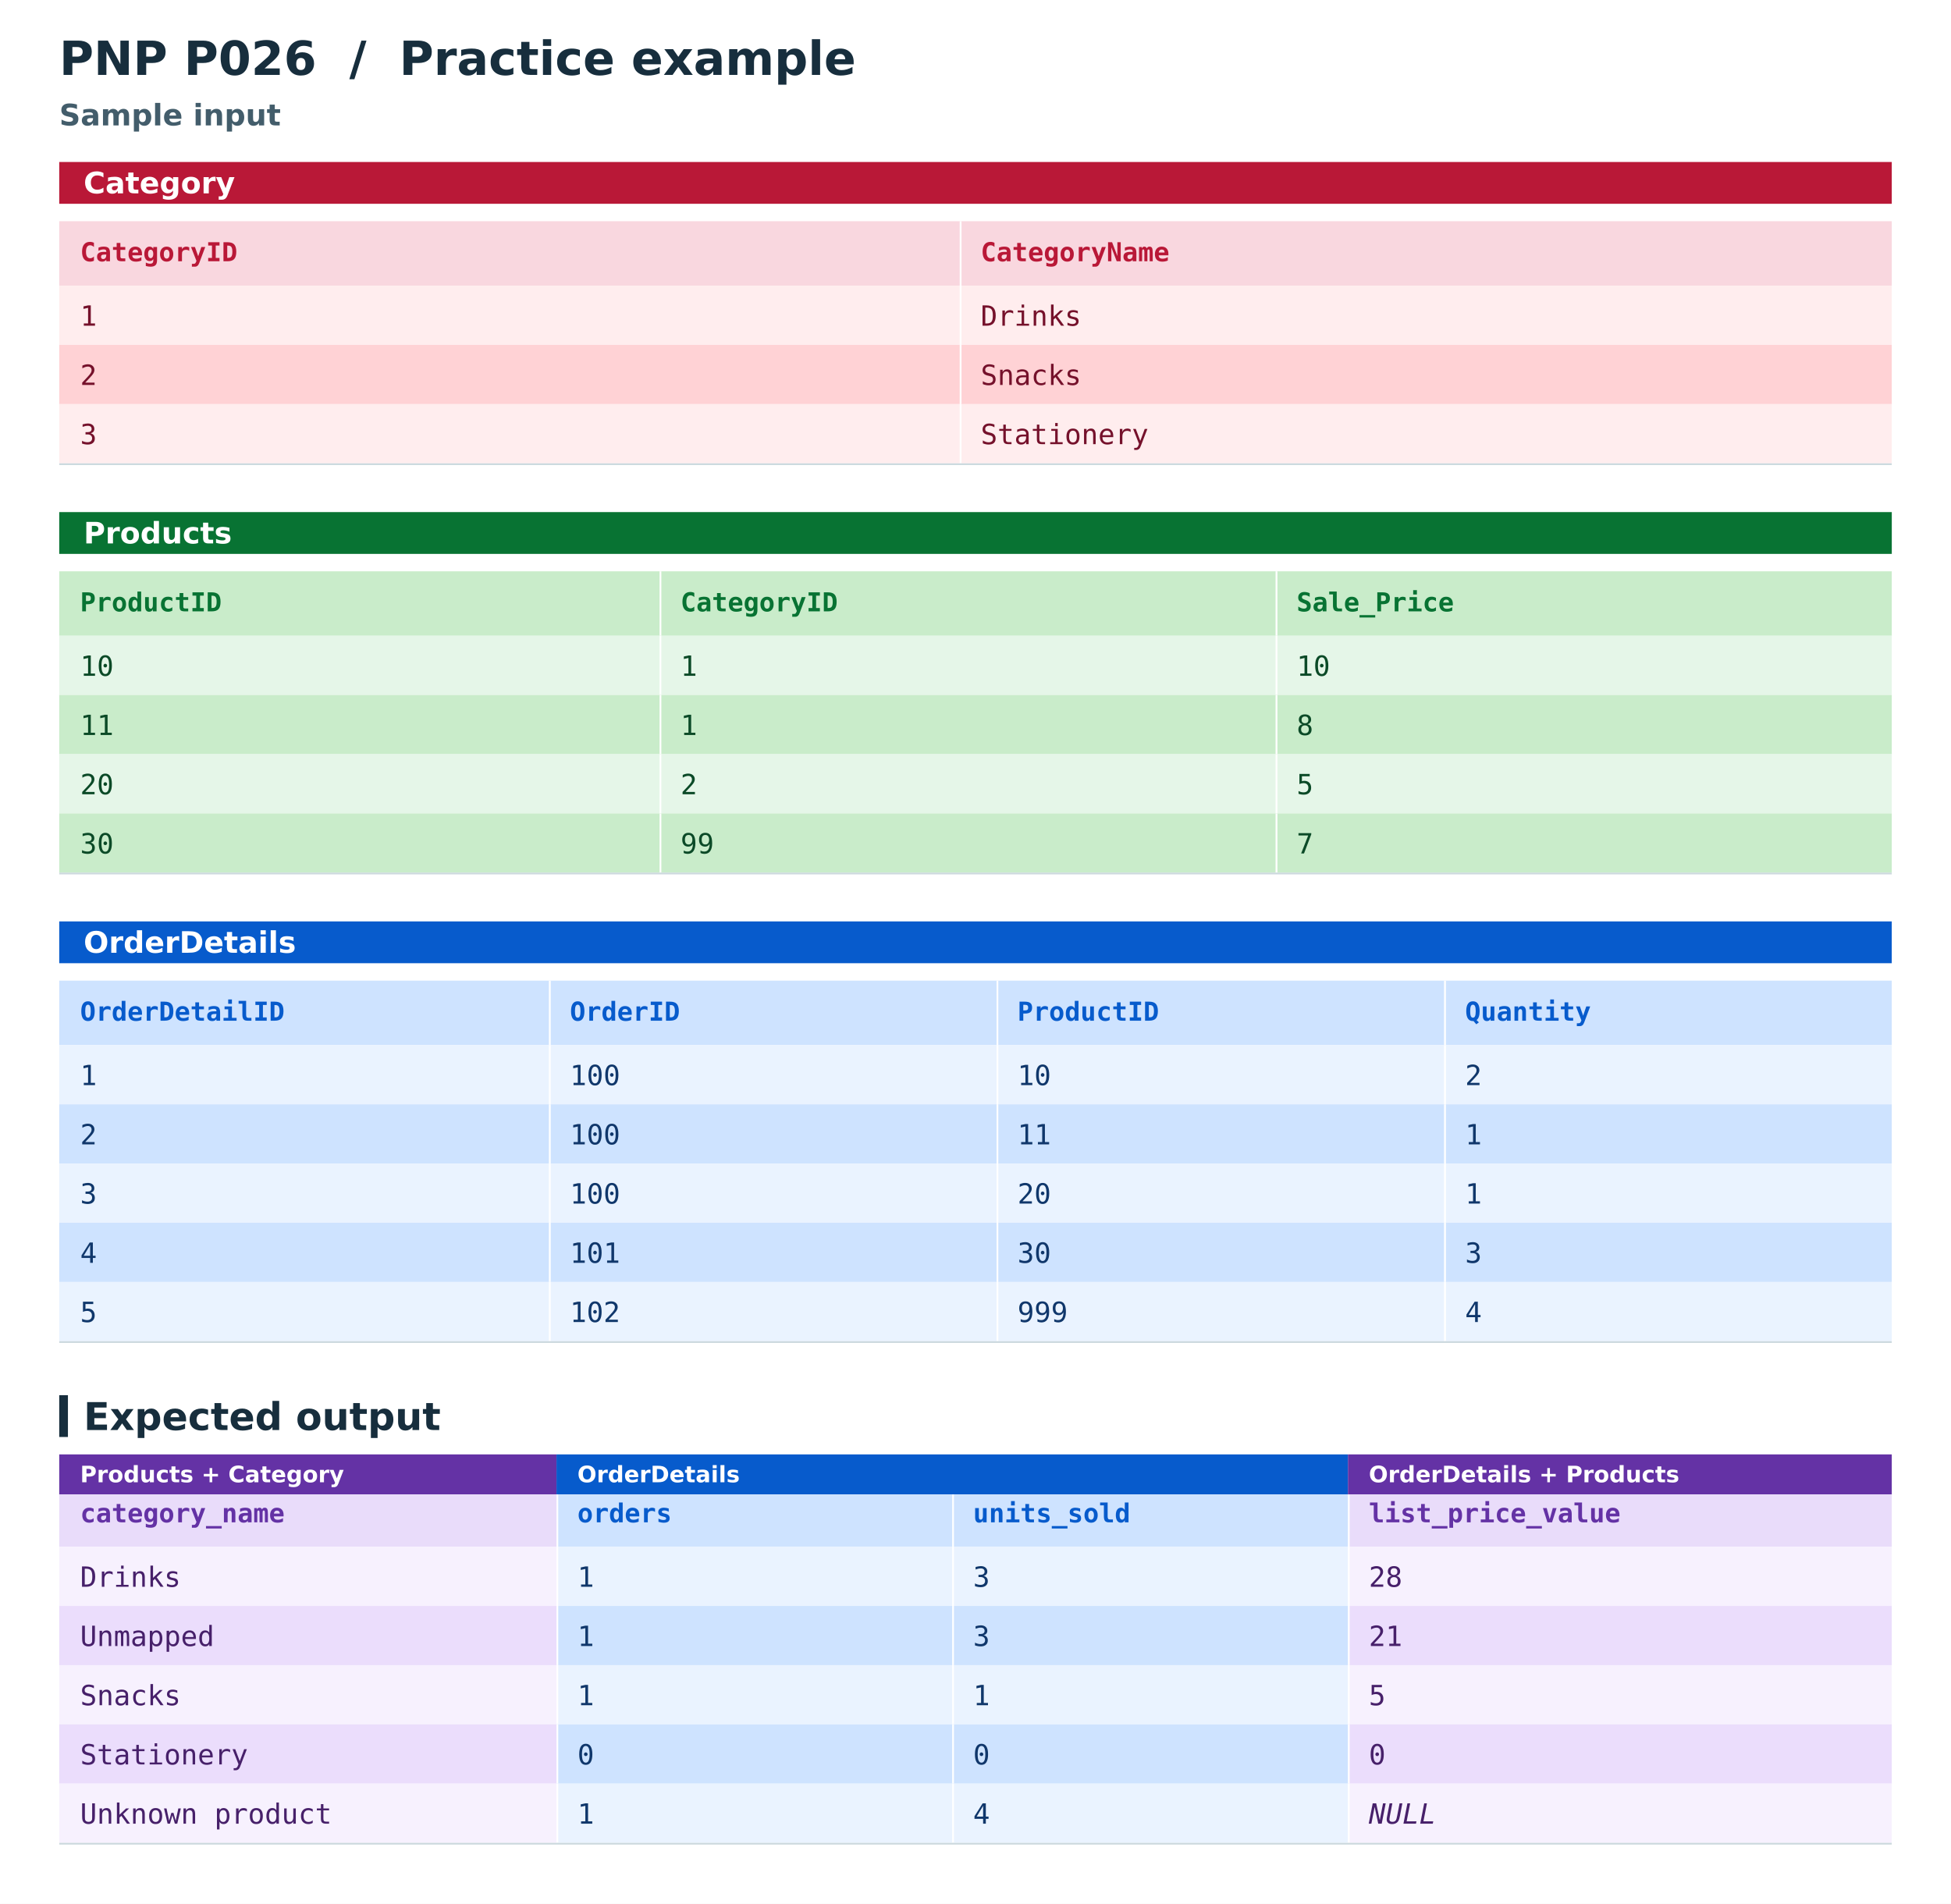
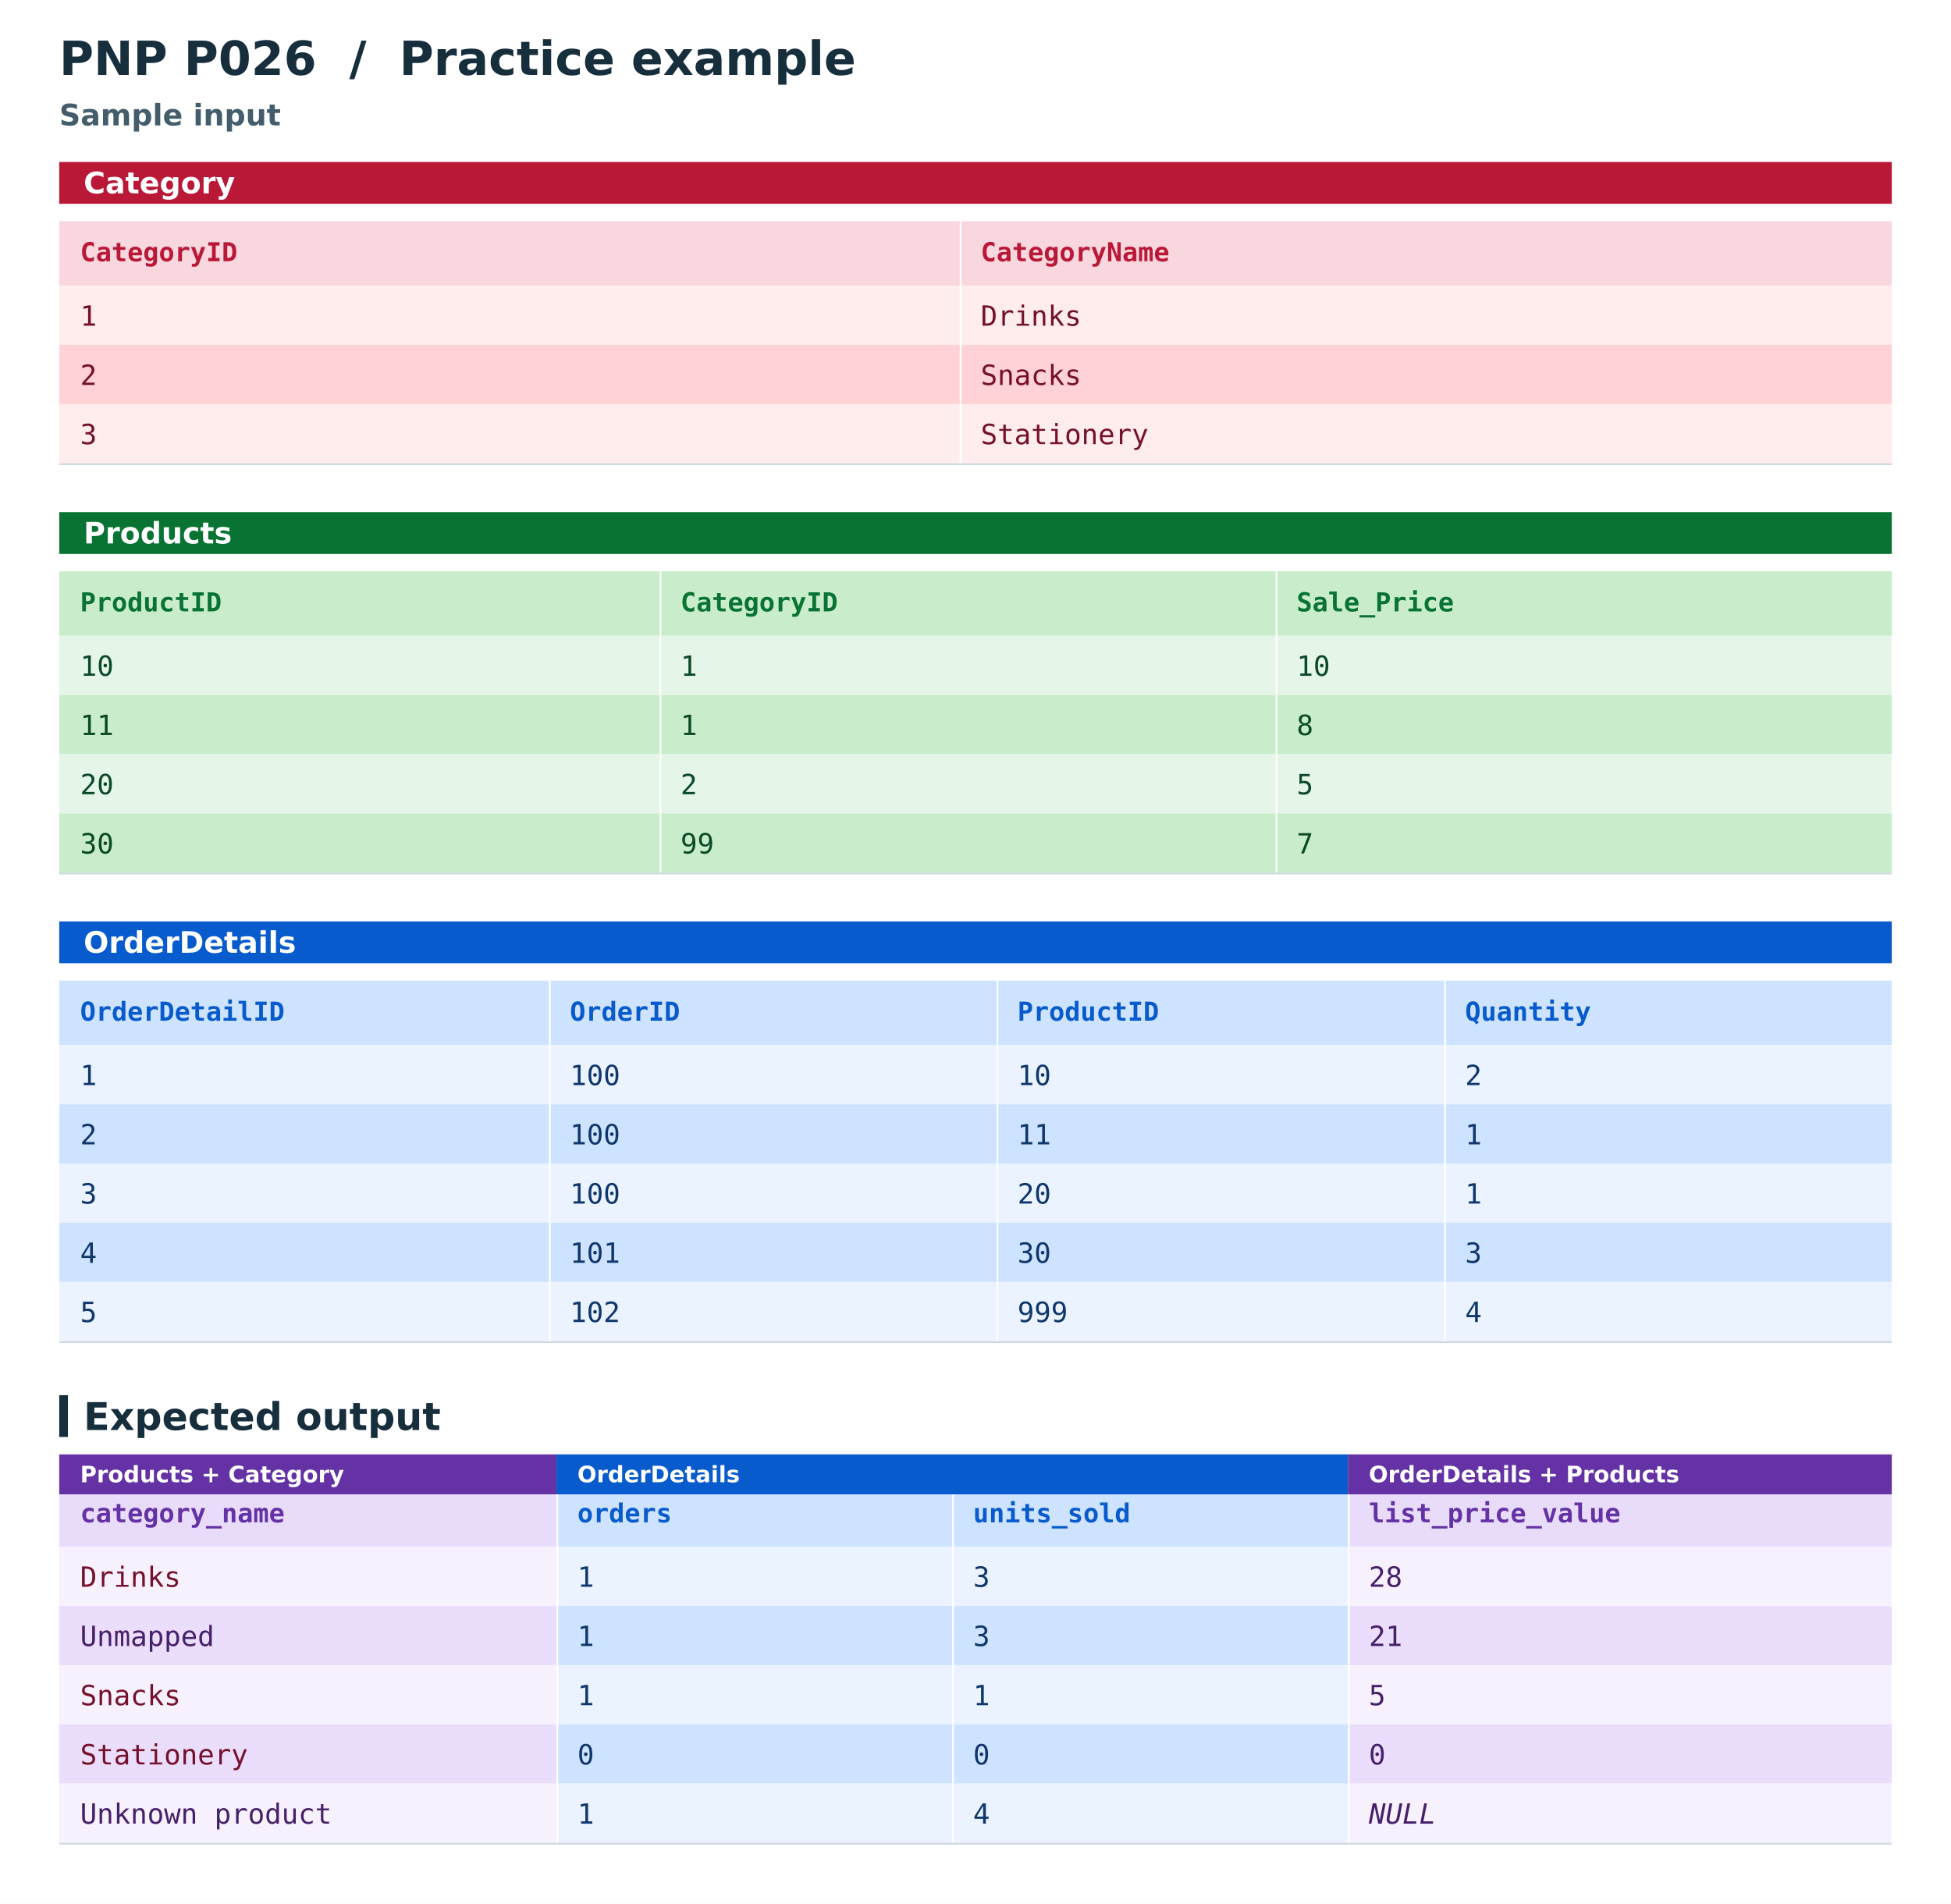
<svg xmlns="http://www.w3.org/2000/svg" width="1120" role="img" aria-labelledby="figure-title figure-desc" height="1093" viewBox="0 0 1120 1093">
  <rect x="0" y="0" width="1120" height="1093" fill="#ffffff" />
  <text x="34" y="43" font-size="27" fill="#172e3d" font-family="DejaVu Sans, sans-serif" font-weight="700" xml:space="preserve">PNP P026  /  Practice example</text>
  <text x="34" y="72" font-size="17" fill="#435d6b" font-family="DejaVu Sans, sans-serif" font-weight="700" xml:space="preserve">Sample input</text>
  <g data-table="Category">
    <rect x="34" y="93" width="1052" height="24" fill="#B91837" />
    <text x="48" y="111" font-size="17" fill="#ffffff" font-family="DejaVu Sans, sans-serif" font-weight="700" xml:space="preserve">Category</text>
    <g data-header="CategoryID" data-source="Category">
      <rect x="34" y="127" width="516.97" height="37" fill="#f9d7df" />
      <text x="46" y="150" font-size="15" fill="#B91837" font-family="DejaVu Sans Mono, monospace" font-weight="700" xml:space="preserve">CategoryID</text>
    </g>
    <g data-header="CategoryName" data-source="Category">
      <rect x="550.97" y="127" width="535.03" height="37" fill="#f9d7df" />
      <text x="562.97" y="150" font-size="15" fill="#B91837" font-family="DejaVu Sans Mono, monospace" font-weight="700" xml:space="preserve">CategoryName</text>
      <rect x="550.97" y="127" width="1" height="37" fill="#ffffff" />
    </g>
    <g data-column="CategoryID" data-row="1" data-source="Category" data-value="1">
      <rect x="34" y="164" width="516.97" height="34" fill="#FFEDEE" />
      <text x="46" y="187" font-size="16" fill="#75112B" font-family="DejaVu Sans Mono, monospace" xml:space="preserve">1</text>
    </g>
    <g data-column="CategoryName" data-row="1" data-source="Category" data-value="Drinks">
      <rect x="550.97" y="164" width="535.03" height="34" fill="#FFEDEE" />
      <rect x="550.97" y="164" width="1" height="34" fill="#ffffff" />
      <text x="562.97" y="187" font-size="16" fill="#75112B" font-family="DejaVu Sans Mono, monospace" xml:space="preserve">Drinks</text>
    </g>
    <g data-column="CategoryID" data-row="2" data-source="Category" data-value="2">
      <rect x="34" y="198" width="516.97" height="34" fill="#FFD2D5" />
      <text x="46" y="221" font-size="16" fill="#75112B" font-family="DejaVu Sans Mono, monospace" xml:space="preserve">2</text>
    </g>
    <g data-column="CategoryName" data-row="2" data-source="Category" data-value="Snacks">
      <rect x="550.97" y="198" width="535.03" height="34" fill="#FFD2D5" />
      <rect x="550.97" y="198" width="1" height="34" fill="#ffffff" />
      <text x="562.97" y="221" font-size="16" fill="#75112B" font-family="DejaVu Sans Mono, monospace" xml:space="preserve">Snacks</text>
    </g>
    <g data-column="CategoryID" data-row="3" data-source="Category" data-value="3">
      <rect x="34" y="232" width="516.97" height="34" fill="#FFEDEE" />
      <text x="46" y="255" font-size="16" fill="#75112B" font-family="DejaVu Sans Mono, monospace" xml:space="preserve">3</text>
    </g>
    <g data-column="CategoryName" data-row="3" data-source="Category" data-value="Stationery">
      <rect x="550.97" y="232" width="535.03" height="34" fill="#FFEDEE" />
      <rect x="550.97" y="232" width="1" height="34" fill="#ffffff" />
      <text x="562.97" y="255" font-size="16" fill="#75112B" font-family="DejaVu Sans Mono, monospace" xml:space="preserve">Stationery</text>
    </g>
    <rect x="34" y="266" width="1052" height="1" fill="#ccd9de" />
  </g>
  <g data-table="Products">
    <rect x="34" y="294" width="1052.01" height="24" fill="#087333" />
    <text x="48" y="312" font-size="17" fill="#ffffff" font-family="DejaVu Sans, sans-serif" font-weight="700" xml:space="preserve">Products</text>
    <g data-header="ProductID" data-source="Products">
      <rect x="34" y="328" width="344.65" height="37" fill="#c9ecca" />
      <text x="46" y="351" font-size="15" fill="#087333" font-family="DejaVu Sans Mono, monospace" font-weight="700" xml:space="preserve">ProductID</text>
    </g>
    <g data-header="CategoryID" data-source="Products">
      <rect x="378.65" y="328" width="353.68" height="37" fill="#c9ecca" />
      <text x="390.65" y="351" font-size="15" fill="#087333" font-family="DejaVu Sans Mono, monospace" font-weight="700" xml:space="preserve">CategoryID</text>
      <rect x="378.65" y="328" width="1" height="37" fill="#ffffff" />
    </g>
    <g data-header="Sale_Price" data-source="Products">
      <rect x="732.32" y="328" width="353.68" height="37" fill="#c9ecca" />
      <text x="744.32" y="351" font-size="15" fill="#087333" font-family="DejaVu Sans Mono, monospace" font-weight="700" xml:space="preserve">Sale_Price</text>
      <rect x="732.32" y="328" width="1" height="37" fill="#ffffff" />
    </g>
    <g data-column="ProductID" data-row="1" data-source="Products" data-value="10">
      <rect x="34" y="365" width="344.65" height="34" fill="#E5F6E8" />
      <text x="46" y="388" font-size="16" fill="#0B4A27" font-family="DejaVu Sans Mono, monospace" xml:space="preserve">10</text>
    </g>
    <g data-column="CategoryID" data-row="1" data-source="Products" data-value="1">
      <rect x="378.65" y="365" width="353.68" height="34" fill="#E5F6E8" />
      <rect x="378.65" y="365" width="1" height="34" fill="#ffffff" />
      <text x="390.65" y="388" font-size="16" fill="#0B4A27" font-family="DejaVu Sans Mono, monospace" xml:space="preserve">1</text>
    </g>
    <g data-column="Sale_Price" data-row="1" data-source="Products" data-value="10">
      <rect x="732.32" y="365" width="353.68" height="34" fill="#E5F6E8" />
      <rect x="732.32" y="365" width="1" height="34" fill="#ffffff" />
      <text x="744.32" y="388" font-size="16" fill="#0B4A27" font-family="DejaVu Sans Mono, monospace" xml:space="preserve">10</text>
    </g>
    <g data-column="ProductID" data-row="2" data-source="Products" data-value="11">
      <rect x="34" y="399" width="344.65" height="34" fill="#C9ECCA" />
      <text x="46" y="422" font-size="16" fill="#0B4A27" font-family="DejaVu Sans Mono, monospace" xml:space="preserve">11</text>
    </g>
    <g data-column="CategoryID" data-row="2" data-source="Products" data-value="1">
      <rect x="378.65" y="399" width="353.68" height="34" fill="#C9ECCA" />
      <rect x="378.65" y="399" width="1" height="34" fill="#ffffff" />
      <text x="390.65" y="422" font-size="16" fill="#0B4A27" font-family="DejaVu Sans Mono, monospace" xml:space="preserve">1</text>
    </g>
    <g data-column="Sale_Price" data-row="2" data-source="Products" data-value="8">
      <rect x="732.32" y="399" width="353.68" height="34" fill="#C9ECCA" />
      <rect x="732.32" y="399" width="1" height="34" fill="#ffffff" />
      <text x="744.32" y="422" font-size="16" fill="#0B4A27" font-family="DejaVu Sans Mono, monospace" xml:space="preserve">8</text>
    </g>
    <g data-column="ProductID" data-row="3" data-source="Products" data-value="20">
      <rect x="34" y="433" width="344.65" height="34" fill="#E5F6E8" />
      <text x="46" y="456" font-size="16" fill="#0B4A27" font-family="DejaVu Sans Mono, monospace" xml:space="preserve">20</text>
    </g>
    <g data-column="CategoryID" data-row="3" data-source="Products" data-value="2">
      <rect x="378.65" y="433" width="353.68" height="34" fill="#E5F6E8" />
      <rect x="378.65" y="433" width="1" height="34" fill="#ffffff" />
      <text x="390.65" y="456" font-size="16" fill="#0B4A27" font-family="DejaVu Sans Mono, monospace" xml:space="preserve">2</text>
    </g>
    <g data-column="Sale_Price" data-row="3" data-source="Products" data-value="5">
      <rect x="732.32" y="433" width="353.68" height="34" fill="#E5F6E8" />
      <rect x="732.32" y="433" width="1" height="34" fill="#ffffff" />
      <text x="744.32" y="456" font-size="16" fill="#0B4A27" font-family="DejaVu Sans Mono, monospace" xml:space="preserve">5</text>
    </g>
    <g data-column="ProductID" data-row="4" data-source="Products" data-value="30">
      <rect x="34" y="467" width="344.65" height="34" fill="#C9ECCA" />
      <text x="46" y="490" font-size="16" fill="#0B4A27" font-family="DejaVu Sans Mono, monospace" xml:space="preserve">30</text>
    </g>
    <g data-column="CategoryID" data-row="4" data-source="Products" data-value="99">
      <rect x="378.65" y="467" width="353.68" height="34" fill="#C9ECCA" />
      <rect x="378.65" y="467" width="1" height="34" fill="#ffffff" />
      <text x="390.65" y="490" font-size="16" fill="#0B4A27" font-family="DejaVu Sans Mono, monospace" xml:space="preserve">99</text>
    </g>
    <g data-column="Sale_Price" data-row="4" data-source="Products" data-value="7">
      <rect x="732.32" y="467" width="353.68" height="34" fill="#C9ECCA" />
      <rect x="732.32" y="467" width="1" height="34" fill="#ffffff" />
      <text x="744.32" y="490" font-size="16" fill="#0B4A27" font-family="DejaVu Sans Mono, monospace" xml:space="preserve">7</text>
    </g>
    <rect x="34" y="501" width="1052" height="1" fill="#ccd9de" />
  </g>
  <g data-table="OrderDetails">
    <rect x="34" y="529" width="1051.99" height="24" fill="#075BCC" />
    <text x="48" y="547" font-size="17" fill="#ffffff" font-family="DejaVu Sans, sans-serif" font-weight="700" xml:space="preserve">OrderDetails</text>
    <g data-header="OrderDetailID" data-source="OrderDetails">
      <rect x="34" y="563" width="281.14" height="37" fill="#cee3ff" />
      <text x="46" y="586" font-size="15" fill="#075BCC" font-family="DejaVu Sans Mono, monospace" font-weight="700" xml:space="preserve">OrderDetailID</text>
    </g>
    <g data-header="OrderID" data-source="OrderDetails">
      <rect x="315.14" y="563" width="256.95" height="37" fill="#cee3ff" />
      <text x="327.14" y="586" font-size="15" fill="#075BCC" font-family="DejaVu Sans Mono, monospace" font-weight="700" xml:space="preserve">OrderID</text>
      <rect x="315.14" y="563" width="1" height="37" fill="#ffffff" />
    </g>
    <g data-header="ProductID" data-source="OrderDetails">
      <rect x="572.09" y="563" width="256.95" height="37" fill="#cee3ff" />
      <text x="584.09" y="586" font-size="15" fill="#075BCC" font-family="DejaVu Sans Mono, monospace" font-weight="700" xml:space="preserve">ProductID</text>
      <rect x="572.09" y="563" width="1" height="37" fill="#ffffff" />
    </g>
    <g data-header="Quantity" data-source="OrderDetails">
      <rect x="829.05" y="563" width="256.95" height="37" fill="#cee3ff" />
      <text x="841.05" y="586" font-size="15" fill="#075BCC" font-family="DejaVu Sans Mono, monospace" font-weight="700" xml:space="preserve">Quantity</text>
      <rect x="829.05" y="563" width="1" height="37" fill="#ffffff" />
    </g>
    <g data-column="OrderDetailID" data-row="1" data-source="OrderDetails" data-value="1">
      <rect x="34" y="600" width="281.14" height="34" fill="#EAF3FF" />
      <text x="46" y="623" font-size="16" fill="#10376B" font-family="DejaVu Sans Mono, monospace" xml:space="preserve">1</text>
    </g>
    <g data-column="OrderID" data-row="1" data-source="OrderDetails" data-value="100">
      <rect x="315.14" y="600" width="256.95" height="34" fill="#EAF3FF" />
      <rect x="315.14" y="600" width="1" height="34" fill="#ffffff" />
      <text x="327.14" y="623" font-size="16" fill="#10376B" font-family="DejaVu Sans Mono, monospace" xml:space="preserve">100</text>
    </g>
    <g data-column="ProductID" data-row="1" data-source="OrderDetails" data-value="10">
      <rect x="572.09" y="600" width="256.95" height="34" fill="#EAF3FF" />
      <rect x="572.09" y="600" width="1" height="34" fill="#ffffff" />
      <text x="584.09" y="623" font-size="16" fill="#10376B" font-family="DejaVu Sans Mono, monospace" xml:space="preserve">10</text>
    </g>
    <g data-column="Quantity" data-row="1" data-source="OrderDetails" data-value="2">
      <rect x="829.05" y="600" width="256.95" height="34" fill="#EAF3FF" />
      <rect x="829.05" y="600" width="1" height="34" fill="#ffffff" />
      <text x="841.05" y="623" font-size="16" fill="#10376B" font-family="DejaVu Sans Mono, monospace" xml:space="preserve">2</text>
    </g>
    <g data-column="OrderDetailID" data-row="2" data-source="OrderDetails" data-value="2">
      <rect x="34" y="634" width="281.14" height="34" fill="#CEE3FF" />
      <text x="46" y="657" font-size="16" fill="#10376B" font-family="DejaVu Sans Mono, monospace" xml:space="preserve">2</text>
    </g>
    <g data-column="OrderID" data-row="2" data-source="OrderDetails" data-value="100">
      <rect x="315.14" y="634" width="256.95" height="34" fill="#CEE3FF" />
      <rect x="315.14" y="634" width="1" height="34" fill="#ffffff" />
      <text x="327.14" y="657" font-size="16" fill="#10376B" font-family="DejaVu Sans Mono, monospace" xml:space="preserve">100</text>
    </g>
    <g data-column="ProductID" data-row="2" data-source="OrderDetails" data-value="11">
      <rect x="572.09" y="634" width="256.95" height="34" fill="#CEE3FF" />
      <rect x="572.09" y="634" width="1" height="34" fill="#ffffff" />
      <text x="584.09" y="657" font-size="16" fill="#10376B" font-family="DejaVu Sans Mono, monospace" xml:space="preserve">11</text>
    </g>
    <g data-column="Quantity" data-row="2" data-source="OrderDetails" data-value="1">
      <rect x="829.05" y="634" width="256.95" height="34" fill="#CEE3FF" />
      <rect x="829.05" y="634" width="1" height="34" fill="#ffffff" />
      <text x="841.05" y="657" font-size="16" fill="#10376B" font-family="DejaVu Sans Mono, monospace" xml:space="preserve">1</text>
    </g>
    <g data-column="OrderDetailID" data-row="3" data-source="OrderDetails" data-value="3">
      <rect x="34" y="668" width="281.14" height="34" fill="#EAF3FF" />
      <text x="46" y="691" font-size="16" fill="#10376B" font-family="DejaVu Sans Mono, monospace" xml:space="preserve">3</text>
    </g>
    <g data-column="OrderID" data-row="3" data-source="OrderDetails" data-value="100">
      <rect x="315.14" y="668" width="256.95" height="34" fill="#EAF3FF" />
      <rect x="315.14" y="668" width="1" height="34" fill="#ffffff" />
      <text x="327.14" y="691" font-size="16" fill="#10376B" font-family="DejaVu Sans Mono, monospace" xml:space="preserve">100</text>
    </g>
    <g data-column="ProductID" data-row="3" data-source="OrderDetails" data-value="20">
      <rect x="572.09" y="668" width="256.95" height="34" fill="#EAF3FF" />
      <rect x="572.09" y="668" width="1" height="34" fill="#ffffff" />
      <text x="584.09" y="691" font-size="16" fill="#10376B" font-family="DejaVu Sans Mono, monospace" xml:space="preserve">20</text>
    </g>
    <g data-column="Quantity" data-row="3" data-source="OrderDetails" data-value="1">
      <rect x="829.05" y="668" width="256.95" height="34" fill="#EAF3FF" />
      <rect x="829.05" y="668" width="1" height="34" fill="#ffffff" />
      <text x="841.05" y="691" font-size="16" fill="#10376B" font-family="DejaVu Sans Mono, monospace" xml:space="preserve">1</text>
    </g>
    <g data-column="OrderDetailID" data-row="4" data-source="OrderDetails" data-value="4">
      <rect x="34" y="702" width="281.14" height="34" fill="#CEE3FF" />
      <text x="46" y="725" font-size="16" fill="#10376B" font-family="DejaVu Sans Mono, monospace" xml:space="preserve">4</text>
    </g>
    <g data-column="OrderID" data-row="4" data-source="OrderDetails" data-value="101">
      <rect x="315.14" y="702" width="256.95" height="34" fill="#CEE3FF" />
      <rect x="315.14" y="702" width="1" height="34" fill="#ffffff" />
      <text x="327.14" y="725" font-size="16" fill="#10376B" font-family="DejaVu Sans Mono, monospace" xml:space="preserve">101</text>
    </g>
    <g data-column="ProductID" data-row="4" data-source="OrderDetails" data-value="30">
      <rect x="572.09" y="702" width="256.95" height="34" fill="#CEE3FF" />
      <rect x="572.09" y="702" width="1" height="34" fill="#ffffff" />
      <text x="584.09" y="725" font-size="16" fill="#10376B" font-family="DejaVu Sans Mono, monospace" xml:space="preserve">30</text>
    </g>
    <g data-column="Quantity" data-row="4" data-source="OrderDetails" data-value="3">
      <rect x="829.05" y="702" width="256.95" height="34" fill="#CEE3FF" />
      <rect x="829.05" y="702" width="1" height="34" fill="#ffffff" />
      <text x="841.05" y="725" font-size="16" fill="#10376B" font-family="DejaVu Sans Mono, monospace" xml:space="preserve">3</text>
    </g>
    <g data-column="OrderDetailID" data-row="5" data-source="OrderDetails" data-value="5">
      <rect x="34" y="736" width="281.14" height="34" fill="#EAF3FF" />
      <text x="46" y="759" font-size="16" fill="#10376B" font-family="DejaVu Sans Mono, monospace" xml:space="preserve">5</text>
    </g>
    <g data-column="OrderID" data-row="5" data-source="OrderDetails" data-value="102">
      <rect x="315.14" y="736" width="256.95" height="34" fill="#EAF3FF" />
      <rect x="315.14" y="736" width="1" height="34" fill="#ffffff" />
      <text x="327.14" y="759" font-size="16" fill="#10376B" font-family="DejaVu Sans Mono, monospace" xml:space="preserve">102</text>
    </g>
    <g data-column="ProductID" data-row="5" data-source="OrderDetails" data-value="999">
      <rect x="572.09" y="736" width="256.95" height="34" fill="#EAF3FF" />
      <rect x="572.09" y="736" width="1" height="34" fill="#ffffff" />
      <text x="584.09" y="759" font-size="16" fill="#10376B" font-family="DejaVu Sans Mono, monospace" xml:space="preserve">999</text>
    </g>
    <g data-column="Quantity" data-row="5" data-source="OrderDetails" data-value="4">
      <rect x="829.05" y="736" width="256.95" height="34" fill="#EAF3FF" />
      <rect x="829.05" y="736" width="1" height="34" fill="#ffffff" />
      <text x="841.05" y="759" font-size="16" fill="#10376B" font-family="DejaVu Sans Mono, monospace" xml:space="preserve">4</text>
    </g>
    <rect x="34" y="770" width="1052" height="1" fill="#ccd9de" />
  </g>
  <g data-table="Expected output">
    <rect x="34" y="801" width="5" height="24" fill="#172e3d" />
    <text x="48" y="821" font-size="22" fill="#172e3d" font-family="DejaVu Sans, sans-serif" font-weight="700" xml:space="preserve">Expected output</text>
    <g data-header="category_name" data-source="Products + Category">
      <rect x="34" y="835" width="285.46" height="23" fill="#6432A5" />
      <text x="46" y="851" font-size="13" fill="#ffffff" font-family="DejaVu Sans, sans-serif" font-weight="700" xml:space="preserve">Products + Category</text>
      <rect x="34" y="858" width="285.46" height="30" fill="#e9dcfa" />
      <text x="46" y="874" font-size="15" fill="#6432A5" font-family="DejaVu Sans Mono, monospace" font-weight="700" xml:space="preserve">category_name</text>
    </g>
    <g data-header="orders" data-source="OrderDetails">
      <rect x="319.46" y="835" width="454.32" height="23" fill="#075BCC" />
      <text x="331.46" y="851" font-size="13" fill="#ffffff" font-family="DejaVu Sans, sans-serif" font-weight="700" xml:space="preserve">OrderDetails</text>
      <rect x="319.46" y="858" width="227.16" height="30" fill="#cee3ff" />
      <text x="331.46" y="874" font-size="15" fill="#075BCC" font-family="DejaVu Sans Mono, monospace" font-weight="700" xml:space="preserve">orders</text>
      <rect x="319.46" y="858" width="1" height="30" fill="#ffffff" />
    </g>
    <g data-header="units_sold" data-source="OrderDetails">
      <rect x="546.62" y="858" width="227.16" height="30" fill="#cee3ff" />
      <text x="558.62" y="874" font-size="15" fill="#075BCC" font-family="DejaVu Sans Mono, monospace" font-weight="700" xml:space="preserve">units_sold</text>
      <rect x="546.62" y="858" width="1" height="30" fill="#ffffff" />
    </g>
    <g data-header="list_price_value" data-source="OrderDetails + Products">
      <rect x="773.79" y="835" width="312.21" height="23" fill="#6432A5" />
      <text x="785.79" y="851" font-size="13" fill="#ffffff" font-family="DejaVu Sans, sans-serif" font-weight="700" xml:space="preserve">OrderDetails + Products</text>
      <rect x="773.79" y="858" width="312.21" height="30" fill="#e9dcfa" />
      <text x="785.79" y="874" font-size="15" fill="#6432A5" font-family="DejaVu Sans Mono, monospace" font-weight="700" xml:space="preserve">list_price_value</text>
      <rect x="773.79" y="858" width="1" height="30" fill="#ffffff" />
    </g>
    <g data-column="category_name" data-row="1" data-source="Products + Category" data-value="Drinks">
      <rect x="34" y="888" width="285.46" height="34" fill="#F7F1FE" />
-       <text x="46" y="911" font-size="16" fill="#47206A" font-family="DejaVu Sans Mono, monospace" xml:space="preserve">Drinks</text>
+       <text x="46" y="911" font-size="16" fill="#75112B" font-family="DejaVu Sans Mono, monospace" xml:space="preserve">Drinks</text>
    </g>
    <g data-column="orders" data-row="1" data-source="OrderDetails" data-value="1">
      <rect x="319.46" y="888" width="227.16" height="34" fill="#EAF3FF" />
      <rect x="319.46" y="888" width="1" height="34" fill="#ffffff" />
      <text x="331.46" y="911" font-size="16" fill="#10376B" font-family="DejaVu Sans Mono, monospace" xml:space="preserve">1</text>
    </g>
    <g data-column="units_sold" data-row="1" data-source="OrderDetails" data-value="3">
      <rect x="546.62" y="888" width="227.16" height="34" fill="#EAF3FF" />
      <rect x="546.62" y="888" width="1" height="34" fill="#ffffff" />
      <text x="558.62" y="911" font-size="16" fill="#10376B" font-family="DejaVu Sans Mono, monospace" xml:space="preserve">3</text>
    </g>
    <g data-column="list_price_value" data-row="1" data-source="OrderDetails + Products" data-value="28">
      <rect x="773.79" y="888" width="312.21" height="34" fill="#F7F1FE" />
      <rect x="773.79" y="888" width="1" height="34" fill="#ffffff" />
      <text x="785.79" y="911" font-size="16" fill="#47206A" font-family="DejaVu Sans Mono, monospace" xml:space="preserve">28</text>
    </g>
    <g data-column="category_name" data-row="2" data-source="Products + Category" data-value="Unmapped">
      <rect x="34" y="922" width="285.46" height="34" fill="#EBDDFC" />
      <text x="46" y="945" font-size="16" fill="#47206A" font-family="DejaVu Sans Mono, monospace" xml:space="preserve">Unmapped</text>
    </g>
    <g data-column="orders" data-row="2" data-source="OrderDetails" data-value="1">
      <rect x="319.46" y="922" width="227.16" height="34" fill="#CEE3FF" />
      <rect x="319.46" y="922" width="1" height="34" fill="#ffffff" />
      <text x="331.46" y="945" font-size="16" fill="#10376B" font-family="DejaVu Sans Mono, monospace" xml:space="preserve">1</text>
    </g>
    <g data-column="units_sold" data-row="2" data-source="OrderDetails" data-value="3">
      <rect x="546.62" y="922" width="227.16" height="34" fill="#CEE3FF" />
      <rect x="546.62" y="922" width="1" height="34" fill="#ffffff" />
      <text x="558.62" y="945" font-size="16" fill="#10376B" font-family="DejaVu Sans Mono, monospace" xml:space="preserve">3</text>
    </g>
    <g data-column="list_price_value" data-row="2" data-source="OrderDetails + Products" data-value="21">
      <rect x="773.79" y="922" width="312.21" height="34" fill="#EBDDFC" />
      <rect x="773.79" y="922" width="1" height="34" fill="#ffffff" />
      <text x="785.79" y="945" font-size="16" fill="#47206A" font-family="DejaVu Sans Mono, monospace" xml:space="preserve">21</text>
    </g>
    <g data-column="category_name" data-row="3" data-source="Products + Category" data-value="Snacks">
      <rect x="34" y="956" width="285.46" height="34" fill="#F7F1FE" />
-       <text x="46" y="979" font-size="16" fill="#47206A" font-family="DejaVu Sans Mono, monospace" xml:space="preserve">Snacks</text>
+       <text x="46" y="979" font-size="16" fill="#75112B" font-family="DejaVu Sans Mono, monospace" xml:space="preserve">Snacks</text>
    </g>
    <g data-column="orders" data-row="3" data-source="OrderDetails" data-value="1">
      <rect x="319.46" y="956" width="227.16" height="34" fill="#EAF3FF" />
      <rect x="319.46" y="956" width="1" height="34" fill="#ffffff" />
      <text x="331.46" y="979" font-size="16" fill="#10376B" font-family="DejaVu Sans Mono, monospace" xml:space="preserve">1</text>
    </g>
    <g data-column="units_sold" data-row="3" data-source="OrderDetails" data-value="1">
      <rect x="546.62" y="956" width="227.16" height="34" fill="#EAF3FF" />
      <rect x="546.62" y="956" width="1" height="34" fill="#ffffff" />
      <text x="558.62" y="979" font-size="16" fill="#10376B" font-family="DejaVu Sans Mono, monospace" xml:space="preserve">1</text>
    </g>
    <g data-column="list_price_value" data-row="3" data-source="OrderDetails + Products" data-value="5">
      <rect x="773.79" y="956" width="312.21" height="34" fill="#F7F1FE" />
      <rect x="773.79" y="956" width="1" height="34" fill="#ffffff" />
      <text x="785.79" y="979" font-size="16" fill="#47206A" font-family="DejaVu Sans Mono, monospace" xml:space="preserve">5</text>
    </g>
    <g data-column="category_name" data-row="4" data-source="Products + Category" data-value="Stationery">
      <rect x="34" y="990" width="285.46" height="34" fill="#EBDDFC" />
-       <text x="46" y="1013" font-size="16" fill="#47206A" font-family="DejaVu Sans Mono, monospace" xml:space="preserve">Stationery</text>
+       <text x="46" y="1013" font-size="16" fill="#75112B" font-family="DejaVu Sans Mono, monospace" xml:space="preserve">Stationery</text>
    </g>
    <g data-column="orders" data-row="4" data-source="OrderDetails" data-value="0">
      <rect x="319.46" y="990" width="227.16" height="34" fill="#CEE3FF" />
      <rect x="319.46" y="990" width="1" height="34" fill="#ffffff" />
      <text x="331.46" y="1013" font-size="16" fill="#10376B" font-family="DejaVu Sans Mono, monospace" xml:space="preserve">0</text>
    </g>
    <g data-column="units_sold" data-row="4" data-source="OrderDetails" data-value="0">
      <rect x="546.62" y="990" width="227.16" height="34" fill="#CEE3FF" />
      <rect x="546.62" y="990" width="1" height="34" fill="#ffffff" />
      <text x="558.62" y="1013" font-size="16" fill="#10376B" font-family="DejaVu Sans Mono, monospace" xml:space="preserve">0</text>
    </g>
    <g data-column="list_price_value" data-row="4" data-source="OrderDetails + Products" data-value="0">
      <rect x="773.79" y="990" width="312.21" height="34" fill="#EBDDFC" />
      <rect x="773.79" y="990" width="1" height="34" fill="#ffffff" />
      <text x="785.79" y="1013" font-size="16" fill="#47206A" font-family="DejaVu Sans Mono, monospace" xml:space="preserve">0</text>
    </g>
    <g data-column="category_name" data-row="5" data-source="Products + Category" data-value="Unknown product">
      <rect x="34" y="1024" width="285.46" height="34" fill="#F7F1FE" />
      <text x="46" y="1047" font-size="16" fill="#47206A" font-family="DejaVu Sans Mono, monospace" xml:space="preserve">Unknown product</text>
    </g>
    <g data-column="orders" data-row="5" data-source="OrderDetails" data-value="1">
      <rect x="319.46" y="1024" width="227.16" height="34" fill="#EAF3FF" />
      <rect x="319.46" y="1024" width="1" height="34" fill="#ffffff" />
      <text x="331.46" y="1047" font-size="16" fill="#10376B" font-family="DejaVu Sans Mono, monospace" xml:space="preserve">1</text>
    </g>
    <g data-column="units_sold" data-row="5" data-source="OrderDetails" data-value="4">
      <rect x="546.62" y="1024" width="227.16" height="34" fill="#EAF3FF" />
      <rect x="546.62" y="1024" width="1" height="34" fill="#ffffff" />
      <text x="558.62" y="1047" font-size="16" fill="#10376B" font-family="DejaVu Sans Mono, monospace" xml:space="preserve">4</text>
    </g>
    <g data-column="list_price_value" data-row="5" data-source="OrderDetails + Products" data-value="NULL">
      <rect x="773.79" y="1024" width="312.21" height="34" fill="#F7F1FE" />
      <rect x="773.79" y="1024" width="1" height="34" fill="#ffffff" />
      <text x="785.79" y="1047" font-size="16" fill="#47206A" font-family="DejaVu Sans Mono, monospace" font-style="italic" xml:space="preserve">NULL</text>
    </g>
    <rect x="34" y="1058" width="1052" height="1" fill="#ccd9de" />
  </g>
</svg>
